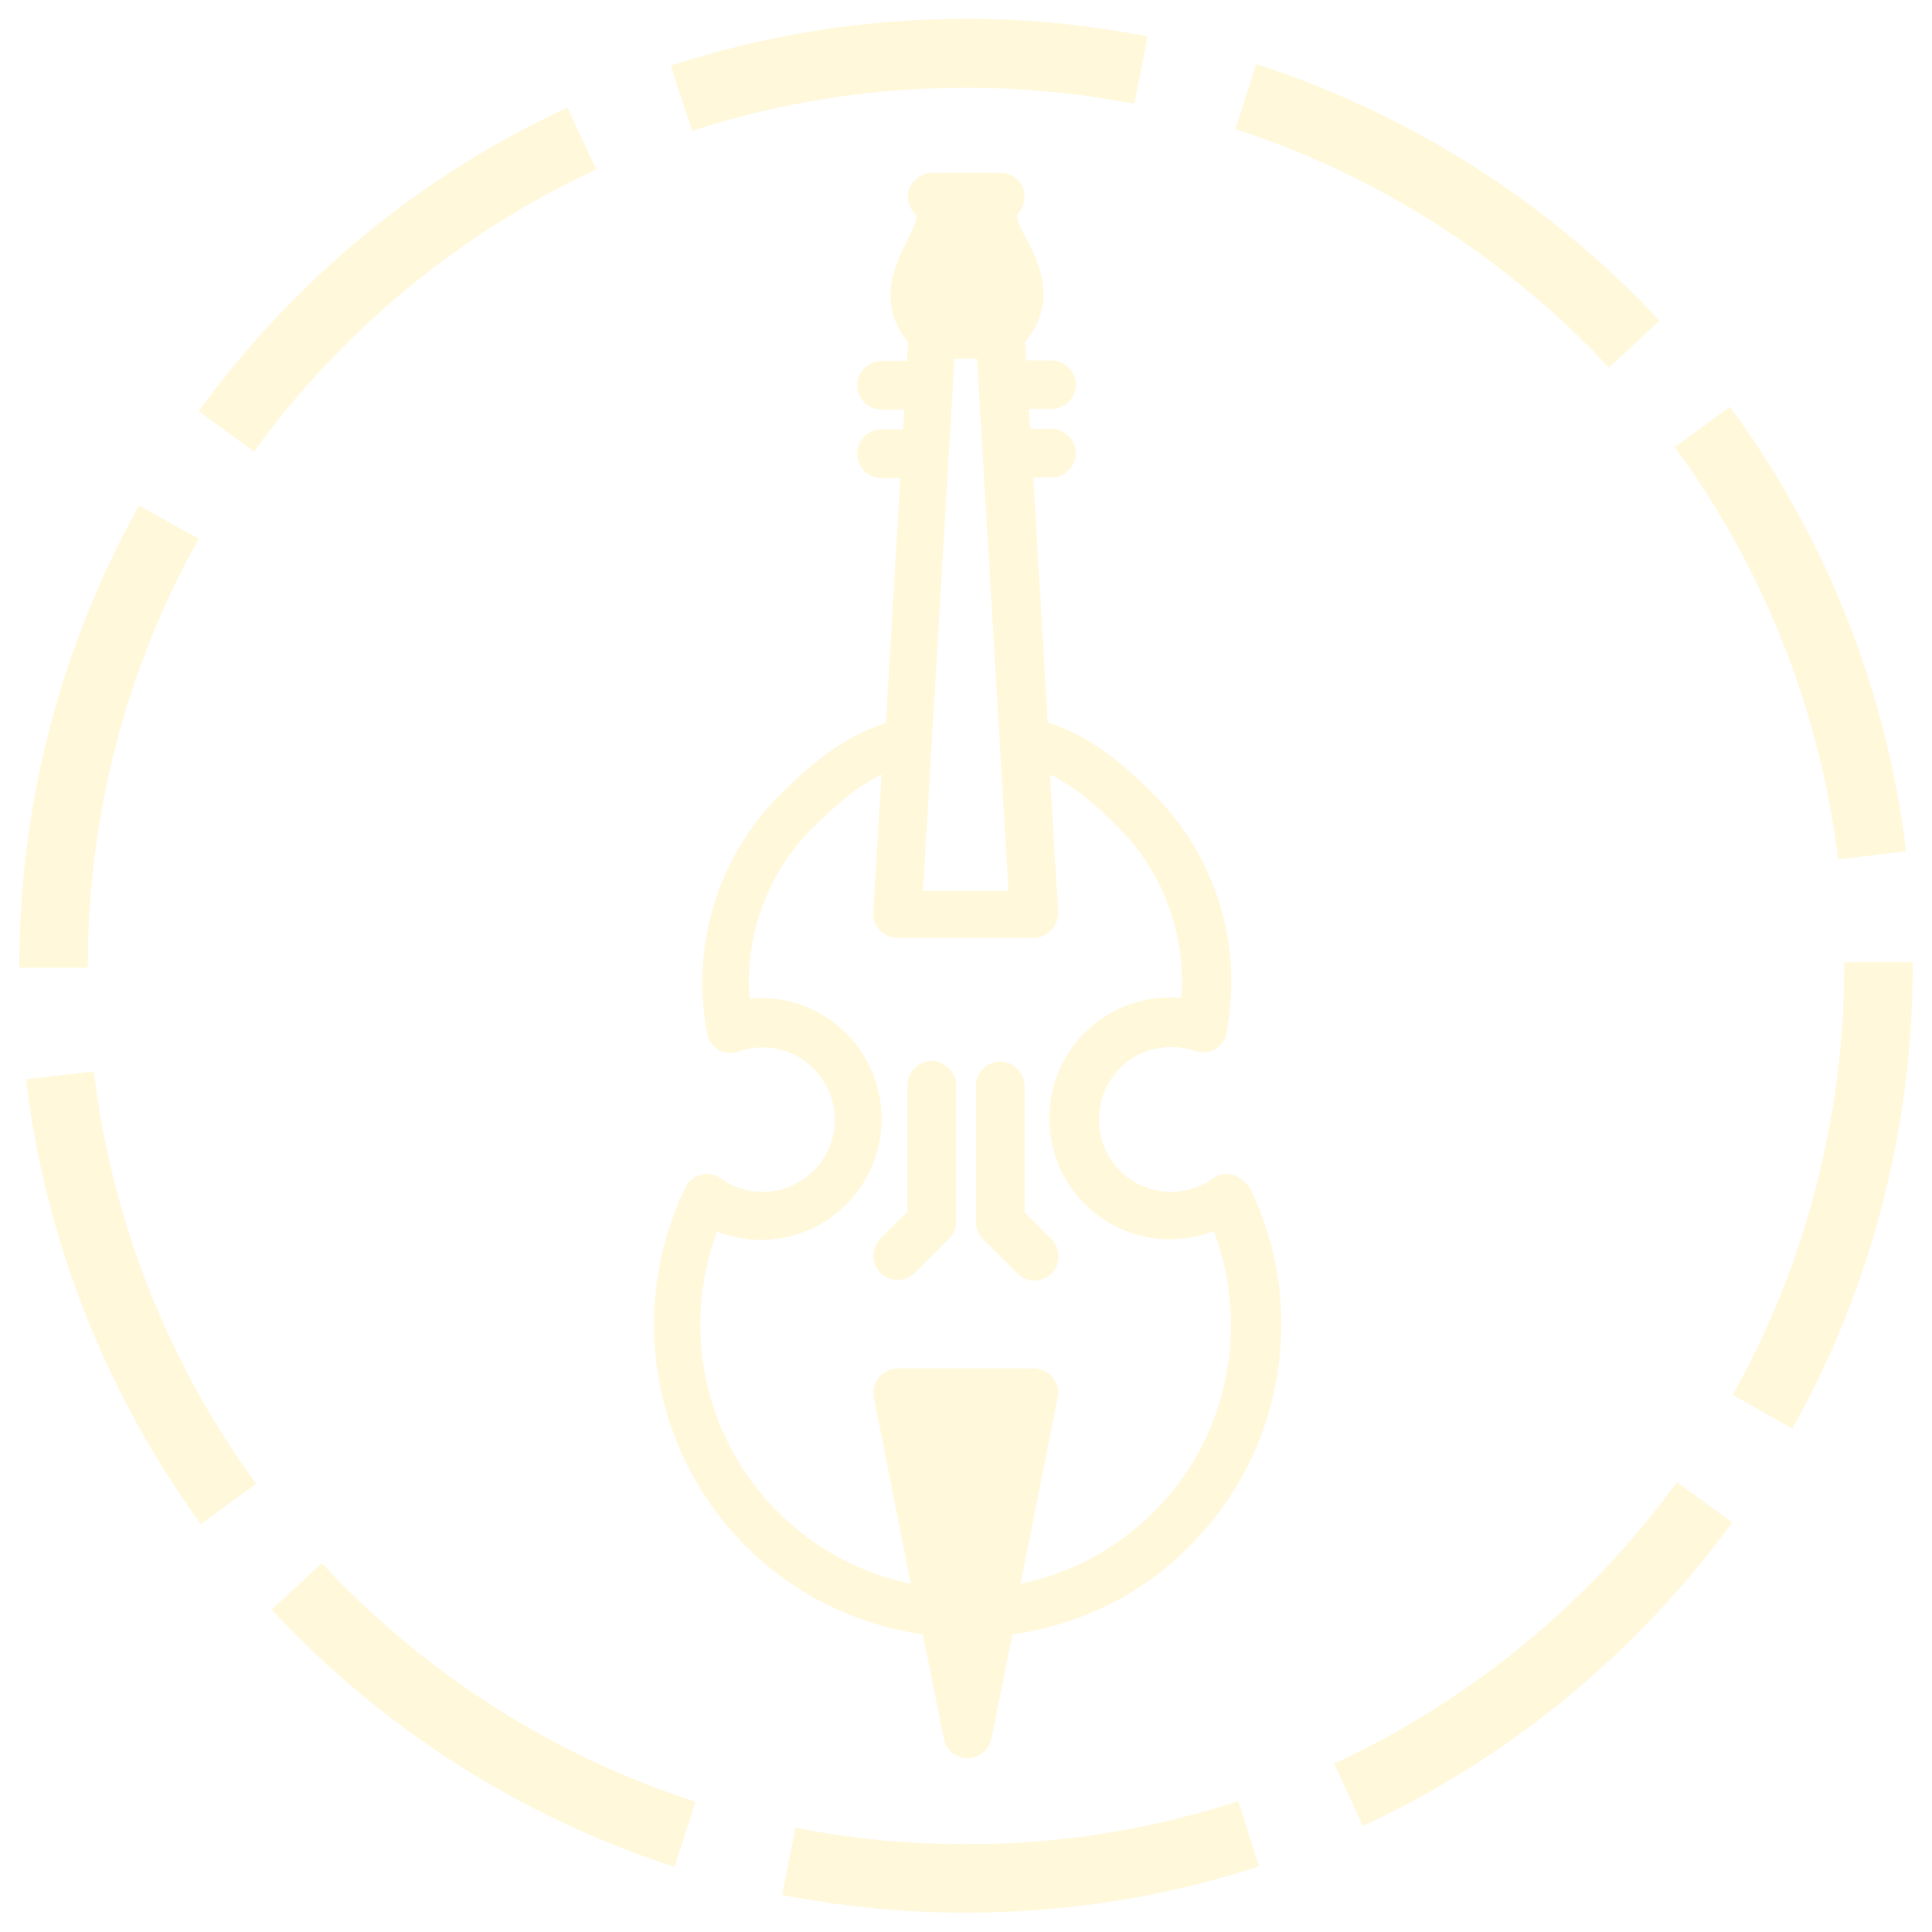
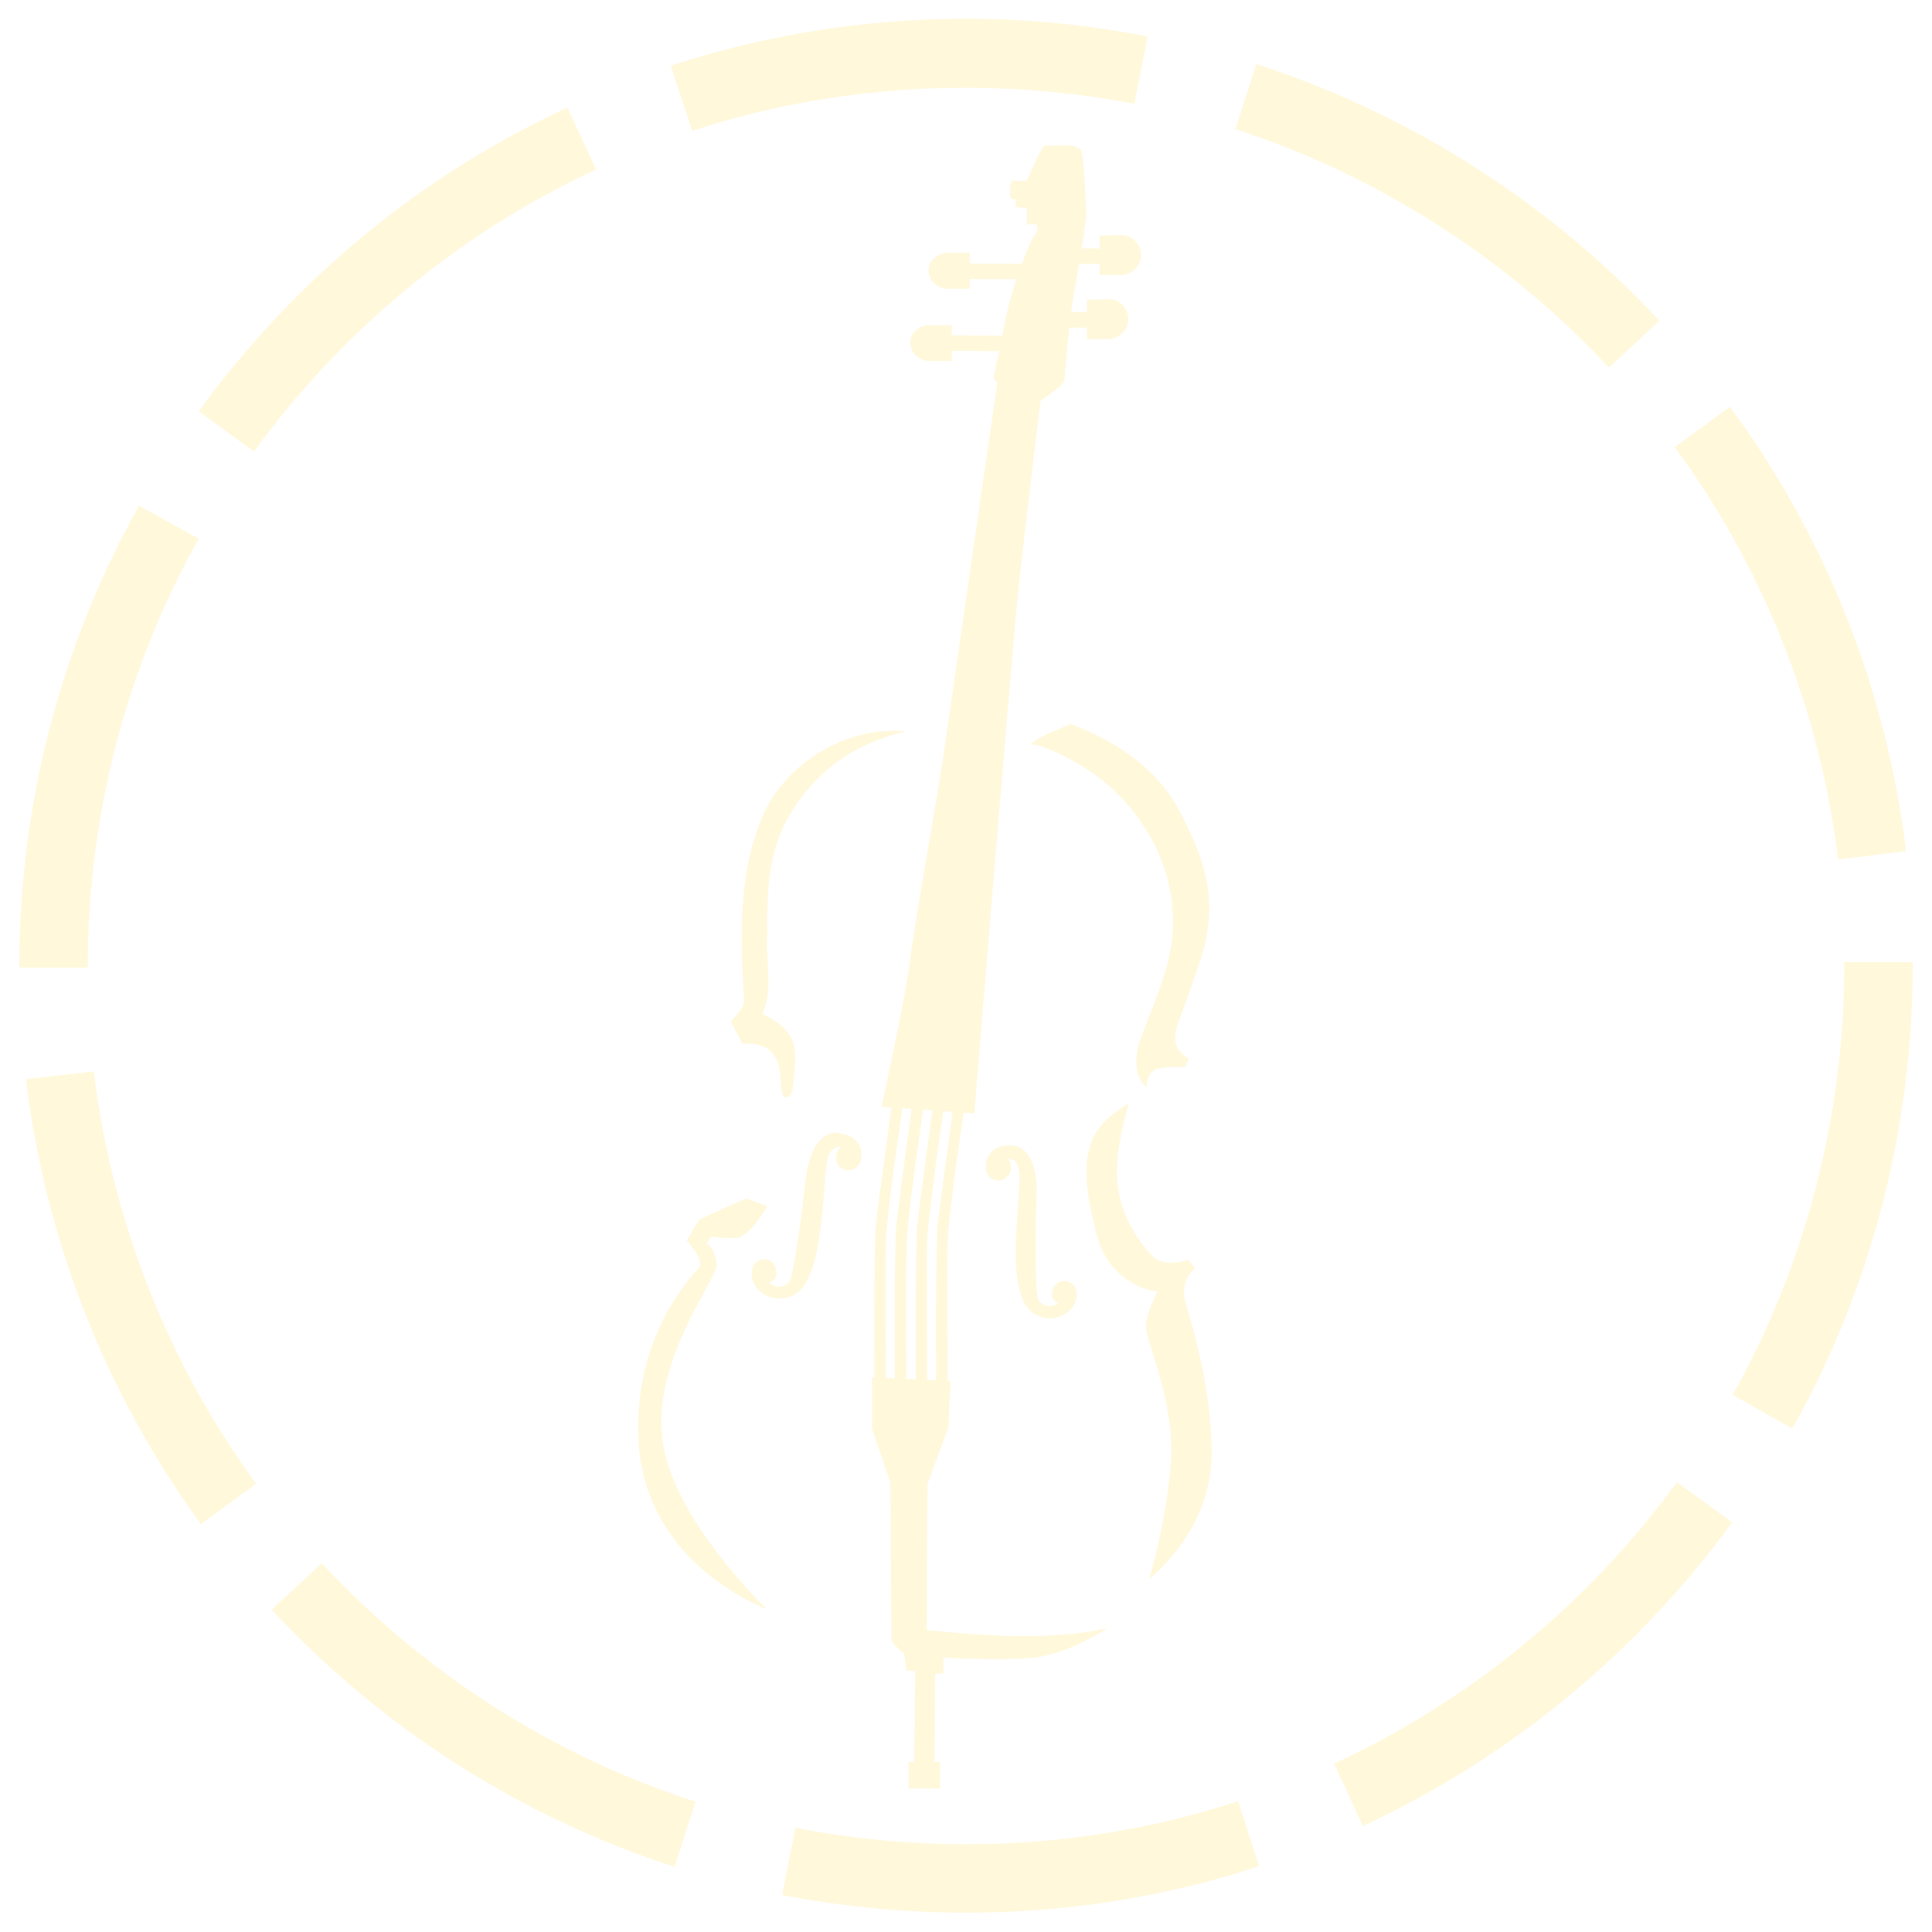
- <svg xmlns="http://www.w3.org/2000/svg" version="1.1" id="Layer_1" x="0px" y="0px" viewBox="0 0 350 350" style="enable-background:new 0 0 350 350;" xml:space="preserve">
+ <svg xmlns="http://www.w3.org/2000/svg" xmlns:xlink="http://www.w3.org/1999/xlink" version="1.1" id="Layer_1" x="0px" y="0px" viewBox="0 0 350 350" style="enable-background:new 0 0 350 350;" xml:space="preserve">
  <style type="text/css">
	.st0{fill:#FFF8DB;}
+ 	.st1{clip-path:url(#SVGID_2_);fill:#FFF8DB;}
+ 	.st2{clip-path:url(#SVGID_2_);}
+ 	.st3{clip-path:url(#SVGID_4_);fill:#FFF8DB;}
+ 	.st4{clip-path:url(#SVGID_4_);}
</style>
  <g>
    <path class="st0" d="M108,30.7l-5.2-11.2C76.3,31.7,53.2,50.8,36,74.5l10,7.3C62,59.8,83.4,42.1,108,30.7z" />
    <path class="st0" d="M15.9,175c0-27.1,6.9-53.9,20.1-77.4l-10.8-6C11,116.9,3.5,145.8,3.5,175v0.3h12.4V175z" />
    <path class="st0" d="M345.3,154.2c-3.5-29-14.5-56.9-31.9-80.5l-10,7.3c16.1,21.9,26.3,47.7,29.6,74.7L345.3,154.2z" />
    <path class="st0" d="M4.7,195.5c3.5,29,14.4,56.9,31.7,80.6l10-7.3c-16-21.9-26.2-47.8-29.4-74.7L4.7,195.5z" />
    <path class="st0" d="M291.5,66.6l9.1-8.5c-20-21.5-45.3-37.5-73-46.5l-3.8,11.8C249.5,31.7,272.9,46.7,291.5,66.6z" />
    <path class="st0" d="M175,15.9c10.3,0,20.6,1,30.5,2.9l2.4-12.2c-10.8-2.1-21.8-3.2-32.9-3.2c-18.3,0-36.3,2.9-53.5,8.5l3.9,11.8   C141.3,18.5,158,15.9,175,15.9z" />
    <path class="st0" d="M175,334.1C175,334.1,175,334.1,175,334.1c-10.4,0-20.8-1-30.9-3l-2.4,12.2c10.9,2.1,22.1,3.2,33.3,3.2   c0,0,0,0,0,0c18.1,0,36-2.8,53.1-8.4l-3.8-11.8C208.4,331.5,191.9,334.1,175,334.1z" />
    <path class="st0" d="M346.5,174.3h-12.4l0,0.7c0,27.2-7,54.1-20.2,77.7l10.8,6.1c14.3-25.5,21.8-54.4,21.8-83.9L346.5,174.3z" />
    <path class="st0" d="M241.7,319.5l5.2,11.3c26.5-12.3,49.6-31.3,66.9-55l-10-7.3C287.8,290.5,266.3,308.1,241.7,319.5z" />
    <path class="st0" d="M58.3,283.2l-9.1,8.4c20,21.5,45.2,37.6,73,46.6l3.8-11.8C100.2,318.1,76.8,303.1,58.3,283.2z" />
-     <path class="st0" d="M185.6,219.6v-16.7v-6.2c0-2.4-2-4.4-4.4-4.4c-2.4,0-4.4,2-4.4,4.4v24.7c0,1.2,0.5,2.3,1.3,3.1l6.2,6.2   c1.7,1.7,4.5,1.7,6.2,0c1.7-1.7,1.7-4.5,0-6.2L185.6,219.6z" />
-     <path class="st0" d="M168.8,192.2c-2.4,0-4.4,2-4.4,4.4v6.2v16.7l-4.9,4.9c-1.7,1.7-1.7,4.5,0,6.2c1.7,1.7,4.5,1.7,6.2,0l6.2-6.2   c0.8-0.8,1.3-1.9,1.3-3.1l0-24.7C173.2,194.2,171.2,192.3,168.8,192.2z" />
-     <path class="st0" d="M223.3,212.8c-1.3-0.3-2.6-0.1-3.6,0.7c-5.2,3.7-12.3,3.1-16.8-1.4c-5.1-5.1-5.1-13.4,0-18.6   c3.6-3.6,8.8-4.7,13.6-3.1c1.2,0.4,2.5,0.3,3.6-0.3c1.1-0.6,1.9-1.7,2.1-3c3-15.8-1.9-31.9-13.1-43.1c-5.4-5.4-11.5-10.7-19.3-13.1   l-2.6-44.4h3.3c1.2,0,2.3-0.5,3.1-1.3c0.8-0.8,1.3-1.9,1.3-3.1c0-2.4-2-4.4-4.4-4.4h-3.9l-0.2-3.6h4.1c1.2,0,2.3-0.5,3.1-1.3   c0.8-0.8,1.3-1.9,1.3-3.1c0-2.4-2-4.4-4.4-4.4l-4.6,0l-0.2-3.3c6.1-7.5,2.4-14.6,0.1-19c-0.7-1.2-1.8-3.4-1.5-4.2   c1.2-1.2,1.6-3.1,1-4.8c-0.7-1.6-2.3-2.7-4-2.7l-12.4,0c-1.8,0-3.3,1.1-4.1,2.7c-0.7,1.6-0.3,3.5,1,4.8c0.5,0.5,0.3,1.2-1.4,4.7   c-2.2,4.3-5.7,11.4,0.1,18.5l-0.2,3.4l-4.6,0c-2.4,0-4.4,2-4.4,4.4c0,2.4,2,4.4,4.4,4.4h4.1l-0.2,3.6l-3.9,0   c-2.4,0-4.4,1.9-4.4,4.4c0,2.4,1.9,4.4,4.4,4.4h3.4l-2.6,44.4c-7.8,2.4-13.9,7.7-19.3,13.1c-11.2,11.2-16.1,27.3-13.1,43.1   c0.2,1.2,1,2.3,2.1,3c1.1,0.6,2.4,0.8,3.6,0.3c4.8-1.7,10-0.5,13.6,3.1c5.1,5.1,5.1,13.4,0,18.5c-4.5,4.5-11.6,5.1-16.8,1.4   c-1-0.8-2.4-1-3.6-0.7c-1.2,0.3-2.3,1.2-2.8,2.3c-10.6,21.8-6.2,47.9,10.9,65c9,9,20.4,14.3,32.1,16l3.8,18.9   c0.4,2.1,2.2,3.5,4.3,3.5c1.2,0,2.3-0.5,3.1-1.3c0.6-0.6,1-1.4,1.2-2.2l3.8-18.9c11.8-1.7,23.1-6.9,32.1-16   c17.1-17.1,21.5-43.2,10.9-65C225.5,214,224.5,213.2,223.3,212.8z M172.9,65l4.1,0l5.7,96.4l-15.5,0L172.9,65z M209,273.9   c-6.9,6.9-15.3,11.2-24.1,13l6.7-33.8c0.3-1.3-0.1-2.6-0.9-3.6c-0.9-1-2.1-1.6-3.4-1.6l-24.7,0c-1.3,0-2.6,0.7-3.4,1.6   c-0.8,1-1.1,2.3-0.9,3.6l6.7,33.8c-8.8-1.8-17.3-6.2-24.1-13c-13.4-13.4-17.5-33.3-11-50.8c7.9,3.1,17.1,1.4,23.4-4.9   c4.2-4.2,6.4-9.8,6.4-15.5c0-5.6-2.1-11.2-6.4-15.5c-4.7-4.7-11.1-6.9-17.5-6.3c-0.9-11.4,3.2-22.7,11.3-30.8   c4.3-4.3,8.3-7.7,12.6-9.8l-1.5,25c-0.1,1.2,0.4,2.4,1.2,3.2c0.8,0.9,2,1.4,3.2,1.4l24.7,0c1.2,0,2.2-0.5,3.1-1.3   c0,0,0.1-0.1,0.1-0.1c0.8-0.9,1.2-2.1,1.2-3.3l-1.5-24.9c4.3,2.1,8.3,5.4,12.5,9.7c8.1,8.1,12.2,19.4,11.3,30.8   c-6.4-0.6-12.8,1.6-17.5,6.3c-4.3,4.3-6.4,9.9-6.4,15.5s2.1,11.2,6.4,15.5c6.3,6.3,15.5,8,23.4,4.9   C226.5,240.7,222.4,260.6,209,273.9z" />
+   </g>
+   <g>
+     <g>
+       <defs>
+         <rect id="SVGID_1_" x="19" y="123.2" transform="matrix(4.895636e-03 -1 1 4.895636e-03 -7.9708 342.2943)" width="297.9" height="104" />
+       </defs>
+       <clipPath id="SVGID_2_">
+         <use xlink:href="#SVGID_1_" style="overflow:visible;" />
+       </clipPath>
+       <path class="st1" d="M186.6,134.9c2.2-1.8,4.8-2.6,7.3-3.7c0,0,13.3,4.1,19.3,14.9c6,10.8,7.5,18.4,4,28.6    c-3.4,10.2-4.2,10.8-4.3,13.3c-0.1,2.6,2.5,3.8,2.5,3.8l-0.7,1.5c0,0-4-0.2-5.5,0.5c-1.5,0.8-1.5,3.1-1.5,3.1s-2.4-1.2-1.7-6.3    c0.4-2.8,3.3-8.4,5.2-15c4.7-15.4-3.9-30.1-15.3-36.9C188.1,134.2,186.6,134.9,186.6,134.9L186.6,134.9z" />
+       <path class="st2" d="M186.6,134.9" />
+       <path class="st1" d="M204.5,199.9c-8.4,4.8-9.2,10.7-5.8,23.9c1.5,5.8,6,9.5,11,10.2c0,0-2.1,3.8-2.1,6.4c0,2.7,5.3,13.5,4.5,24.5    c-0.8,11-3.9,21.1-3.9,21.1s11.5-8.7,11.3-23.1c-0.2-14.4-4.8-26.2-5-28.2c-0.1-1.9,0.5-3.8,2-4.9l-1.2-1.6c0,0-4.5,1.7-6.7-0.8    C200.4,218.2,201.7,209.8,204.5,199.9L204.5,199.9z" />
+       <path class="st2" d="M204.5,199.9" />
+       <path class="st1" d="M158,249.5l0,9.4l3.3,9.7c0,0,0.2,27.6,0.2,28.4c0,0.8,2.3,2.6,2.3,2.6l0.4,3.1l1.6,0l-0.2,16.5l-1,0l0,4.8    l5.7,0l0-4.8l-1,0l0.1-16l1.5,0l0-2.9c0,0,8.6,0.5,15.4,0.1c6.8-0.4,14.3-5.4,14.3-5.4c-10.7,2.2-21.8,1.4-32.7,0.3l0.1-26.4    l3.8-10.3l0.4-8.4L158,249.5z" />
+       <path class="st2" d="M158,249.5" />
+       <path class="st1" d="M135.2,217.1l3.8,1.4c0,0-3.2,5.8-5.9,5.8c-2.7,0-4.2-0.3-4.2-0.3l-0.9,1.2c0,0,1.8,1.3,1.8,4    c0,2.7-11.6,17.1-9.8,31.5c1.7,14.4,18.9,30.8,18.9,30.8s-21.9-7.9-23.2-30.2c-1-17.3,7.6-28.1,10.9-31.6c1.2-1.3-2.2-5-2.2-5    l2.3-3.8L135.2,217.1z" />
+       <path class="st2" d="M135.2,217.1" />
+     </g>
+     <path class="st0" d="M182.7,207.5c-1.2,0-2.4,0.4-3.2,1.3c-0.2,0.3-0.4,0.6-0.6,0.9c-0.3,0.6-0.3,1.4-0.3,2.1   c0.1,0.8,0.6,1.6,1.4,1.9c0.8,0.3,1.7,0.2,2.3-0.4c0.8-0.6,1.1-1.8,0.7-2.7c-0.1-0.3-0.2-0.5-0.4-0.7c0.6,0,1.3,0.3,1.6,0.9   c0.5,0.8,0.5,1.8,0.5,2.7c0,1.8-0.2,3.7-0.3,5.5c-0.3,3.6-0.5,7.3-0.3,10.9c0.2,1.9,0.5,3.8,1.2,5.6c0.5,1.2,1.4,2.3,2.6,2.8   c0.9,0.4,1.9,0.6,2.9,0.5c1.6-0.2,3.2-1.2,3.9-2.7c0.4-0.9,0.5-1.9,0.1-2.8c-0.4-0.9-1.5-1.4-2.4-1.2c-1,0.2-1.8,1.1-1.8,2.1   c-0.1,0.6,0.1,1.2,0.7,1.6c0.1,0.1,0.3,0.2,0.4,0.2c-0.3,0.4-0.9,0.6-1.4,0.6c-0.8,0-1.7-0.3-2.2-1.1c-0.2-0.5-0.2-1.2-0.3-1.7   c-0.2-2.7-0.2-5.4-0.2-8.1c0-3.4,0.1-6.9,0.2-10.3c0-1.9-0.3-3.9-1.2-5.6c-0.6-1.1-1.5-2-2.7-2.2   C183.4,207.5,183.1,207.5,182.7,207.5L182.7,207.5z" />
+     <path d="M182.7,207.5" />
+     <path class="st0" d="M151.5,205.2c-1.4,0-2.6,0.8-3.4,1.9c-1,1.4-1.5,3.2-1.9,4.9c-0.3,1.9-0.5,3.7-0.7,5.6   c-0.5,4.2-1.1,8.4-1.9,12.6c-0.2,0.7-0.3,1.4-0.6,2c-0.4,0.6-1.3,0.9-2,0.9c-0.5,0-1-0.2-1.4-0.5c-0.1-0.1-0.2-0.2-0.2-0.3   c0.6-0.2,1.1-0.6,1.2-1.2c0.3-1.2-0.4-2.5-1.5-2.9c-1-0.3-2.1,0.2-2.6,1.1c-0.5,0.9-0.4,2.1,0,3c0.6,1.4,1.9,2.4,3.4,2.8   c1,0.2,2,0.2,3-0.1c0.9-0.3,1.6-0.8,2.2-1.4c1.1-1.2,1.7-2.8,2.2-4.3c1-3.2,1.3-6.5,1.7-9.8c0.3-3,0.4-6.1,0.8-9.1   c0.1-0.9,0.5-1.8,1.2-2.3c0.4-0.3,0.8-0.4,1.3-0.3c-0.9,0.8-1.1,2.3-0.4,3.3c0.5,0.7,1.6,1.1,2.5,0.8c0.9-0.3,1.6-1.2,1.6-2.1   c0.1-0.7,0.2-1.4-0.2-2c-0.2-0.4-0.4-0.9-0.8-1.2c-0.8-0.8-2-1.2-3.1-1.3C151.7,205.2,151.6,205.2,151.5,205.2L151.5,205.2z" />
+     <path d="M151.5,205.2" />
+     <path class="st0" d="M138,148.2c-4.3,10.4-3.9,21.9-3.2,32.9c0.1,1.7-1.4,2.7-2.4,3.9c0.7,1.4,1.4,2.7,2.1,4.1   c2.2-0.2,4.6,0.2,5.8,2.2c1.5,2.1,0.8,4.8,1.5,7.1c0.8,1.1,1.8-0.3,1.8-1.2c0.3-3.3,1.3-7.3-0.9-10.2c-1.2-1.5-3-2.6-4.6-3.3   c2.1-4.5,0.5-9.6,0.9-14.4c-0.1-7.1,0.1-14.5,3.6-20.9c5.3-9.4,13.2-14,21.5-15.9C153.2,131.4,142,138.5,138,148.2L138,148.2z" />
+     <path class="st0" d="M138,148.2" />
+     <g>
+       <defs>
+         <rect id="SVGID_3_" x="19" y="123.2" transform="matrix(4.895636e-03 -1 1 4.895636e-03 -7.9708 342.2943)" width="297.9" height="104" />
+       </defs>
+       <clipPath id="SVGID_4_">
+         <use xlink:href="#SVGID_3_" style="overflow:visible;" />
+       </clipPath>
+       <path class="st3" d="M162.3,198.5c-0.3,0-0.5,0.1-0.6,0.4c-1,7.9-2.2,15.8-3.1,23.8c-0.3,9.6-0.2,19.2-0.2,28.7    c0.4,1,1.8,0.9,2.1,0.1c0-9.2-0.2-18.4,0-27.6c0.8-8.5,2.1-16.9,3.3-25.4C163.5,198.6,162.8,198.4,162.3,198.5L162.3,198.5z" />
+       <path class="st3" d="M166,198.5c-0.3,0-0.5,0.1-0.6,0.4c-1,7.9-2.2,15.8-3.1,23.8c-0.3,9.6-0.2,19.2-0.2,28.7    c0.4,1,1.8,0.9,2.1,0.1c0-9.2-0.2-18.4,0.1-27.6c0.8-8.5,2.1-16.9,3.3-25.4C167.2,198.6,166.5,198.5,166,198.5L166,198.5z" />
+       <path class="st3" d="M169.8,198.5c-0.3,0-0.5,0.1-0.6,0.4c-1,7.9-2.2,15.8-3.1,23.8c-0.3,9.6-0.2,19.2-0.2,28.7    c0.4,1,1.8,0.9,2.1,0.1c0-9.2-0.2-18.4,0-27.6c0.8-8.5,2.1-16.9,3.3-25.4C170.9,198.6,170.3,198.5,169.8,198.5L169.8,198.5z" />
+       <path class="st3" d="M173.5,198.5c-0.3,0-0.5,0.1-0.6,0.4c-1,7.9-2.2,15.8-3.1,23.8c-0.3,9.6-0.2,19.2-0.2,28.7    c0.4,1,1.8,0.9,2.1,0.1c0-9.2-0.2-18.4,0-27.6c0.8-8.5,2.1-16.9,3.3-25.4C174.7,198.7,174,198.5,173.5,198.5L173.5,198.5z" />
+       <path class="st4" d="M173.5,198.5" />
+       <path class="st3" d="M159.7,200.5l16.8,1.2c0,0,7-85.9,8-95.1c1-9.2,4-34,4-34s4.2-2.8,4.3-3.6c0.1-0.7,0.8-10.6,1.9-16.7    c1.1-6,2.1-12.9,2.1-12.9s-0.3-11-1-12.2c-0.6-1.2-6-1.2-6.7-0.7c-0.6,0.5-3.1,6.3-3.1,6.3l-2.1,0c0,0-0.8-0.6-0.9,1    c-0.1,1.7,0,2.3,0.5,2.3l0.6,0l-0.2,1.4l2.1,0.2l0,3l1.7-0.1c0,0,0.7,1-0.2,1.9c-0.9,0.9-4.5,10.2-5.6,16.7    c-1.1,6.4-2.1,8.8-1.8,9.4c0.3,0.6,0.6,0.6,0.6,0.6s-8.8,60.9-9.8,67.8c-1,6.9-5.5,31.8-6.1,37.5    C164.1,180.4,159.7,200.5,159.7,200.5L159.7,200.5z" />
+       <path class="st4" d="M159.7,200.5" />
+     </g>
+     <rect x="194.8" y="40.6" transform="matrix(4.895636e-03 -1 1 4.895636e-03 148.8859 242.374)" class="st0" width="2.8" height="11.6" />
+     <rect x="193.2" y="52.1" transform="matrix(4.895636e-03 -1 1 4.895636e-03 135.8085 252.2576)" class="st0" width="2.8" height="11.6" />
+     <rect x="174.8" y="56.4" transform="matrix(4.895636e-03 -1 1 4.895636e-03 113.1607 238.081)" class="st0" width="2.8" height="11.6" />
+     <rect x="177.9" y="43.4" transform="matrix(4.895636e-03 -1 1 4.895636e-03 129.2596 228.2247)" class="st0" width="2.8" height="11.6" />
+     <path class="st0" d="M199.2,42.7l0,7.1l3.9,0c2,0,3.6-1.6,3.6-3.6c0-2-1.6-3.6-3.6-3.6L199.2,42.7z" />
+     <path d="M199.2,42.7" />
+     <path class="st0" d="M196.9,54.3l0,7.1l3.9,0c2,0,3.6-1.6,3.6-3.6c0-2-1.6-3.6-3.5-3.6L196.9,54.3z" />
+     <path d="M196.9,54.3" />
+     <path class="st0" d="M172.4,58.9l0,6.5l-3.9,0c-2,0-3.6-1.5-3.6-3.3c0-1.8,1.6-3.2,3.6-3.2L172.4,58.9z" />
+     <path class="st0" d="M172.4,58.9" />
+     <path class="st0" d="M175.7,45.8l0,6.5l-3.9,0c-2,0-3.6-1.5-3.6-3.3c0-1.8,1.6-3.2,3.6-3.2L175.7,45.8z" />
+     <path d="M175.7,45.8" />
  </g>
</svg>
